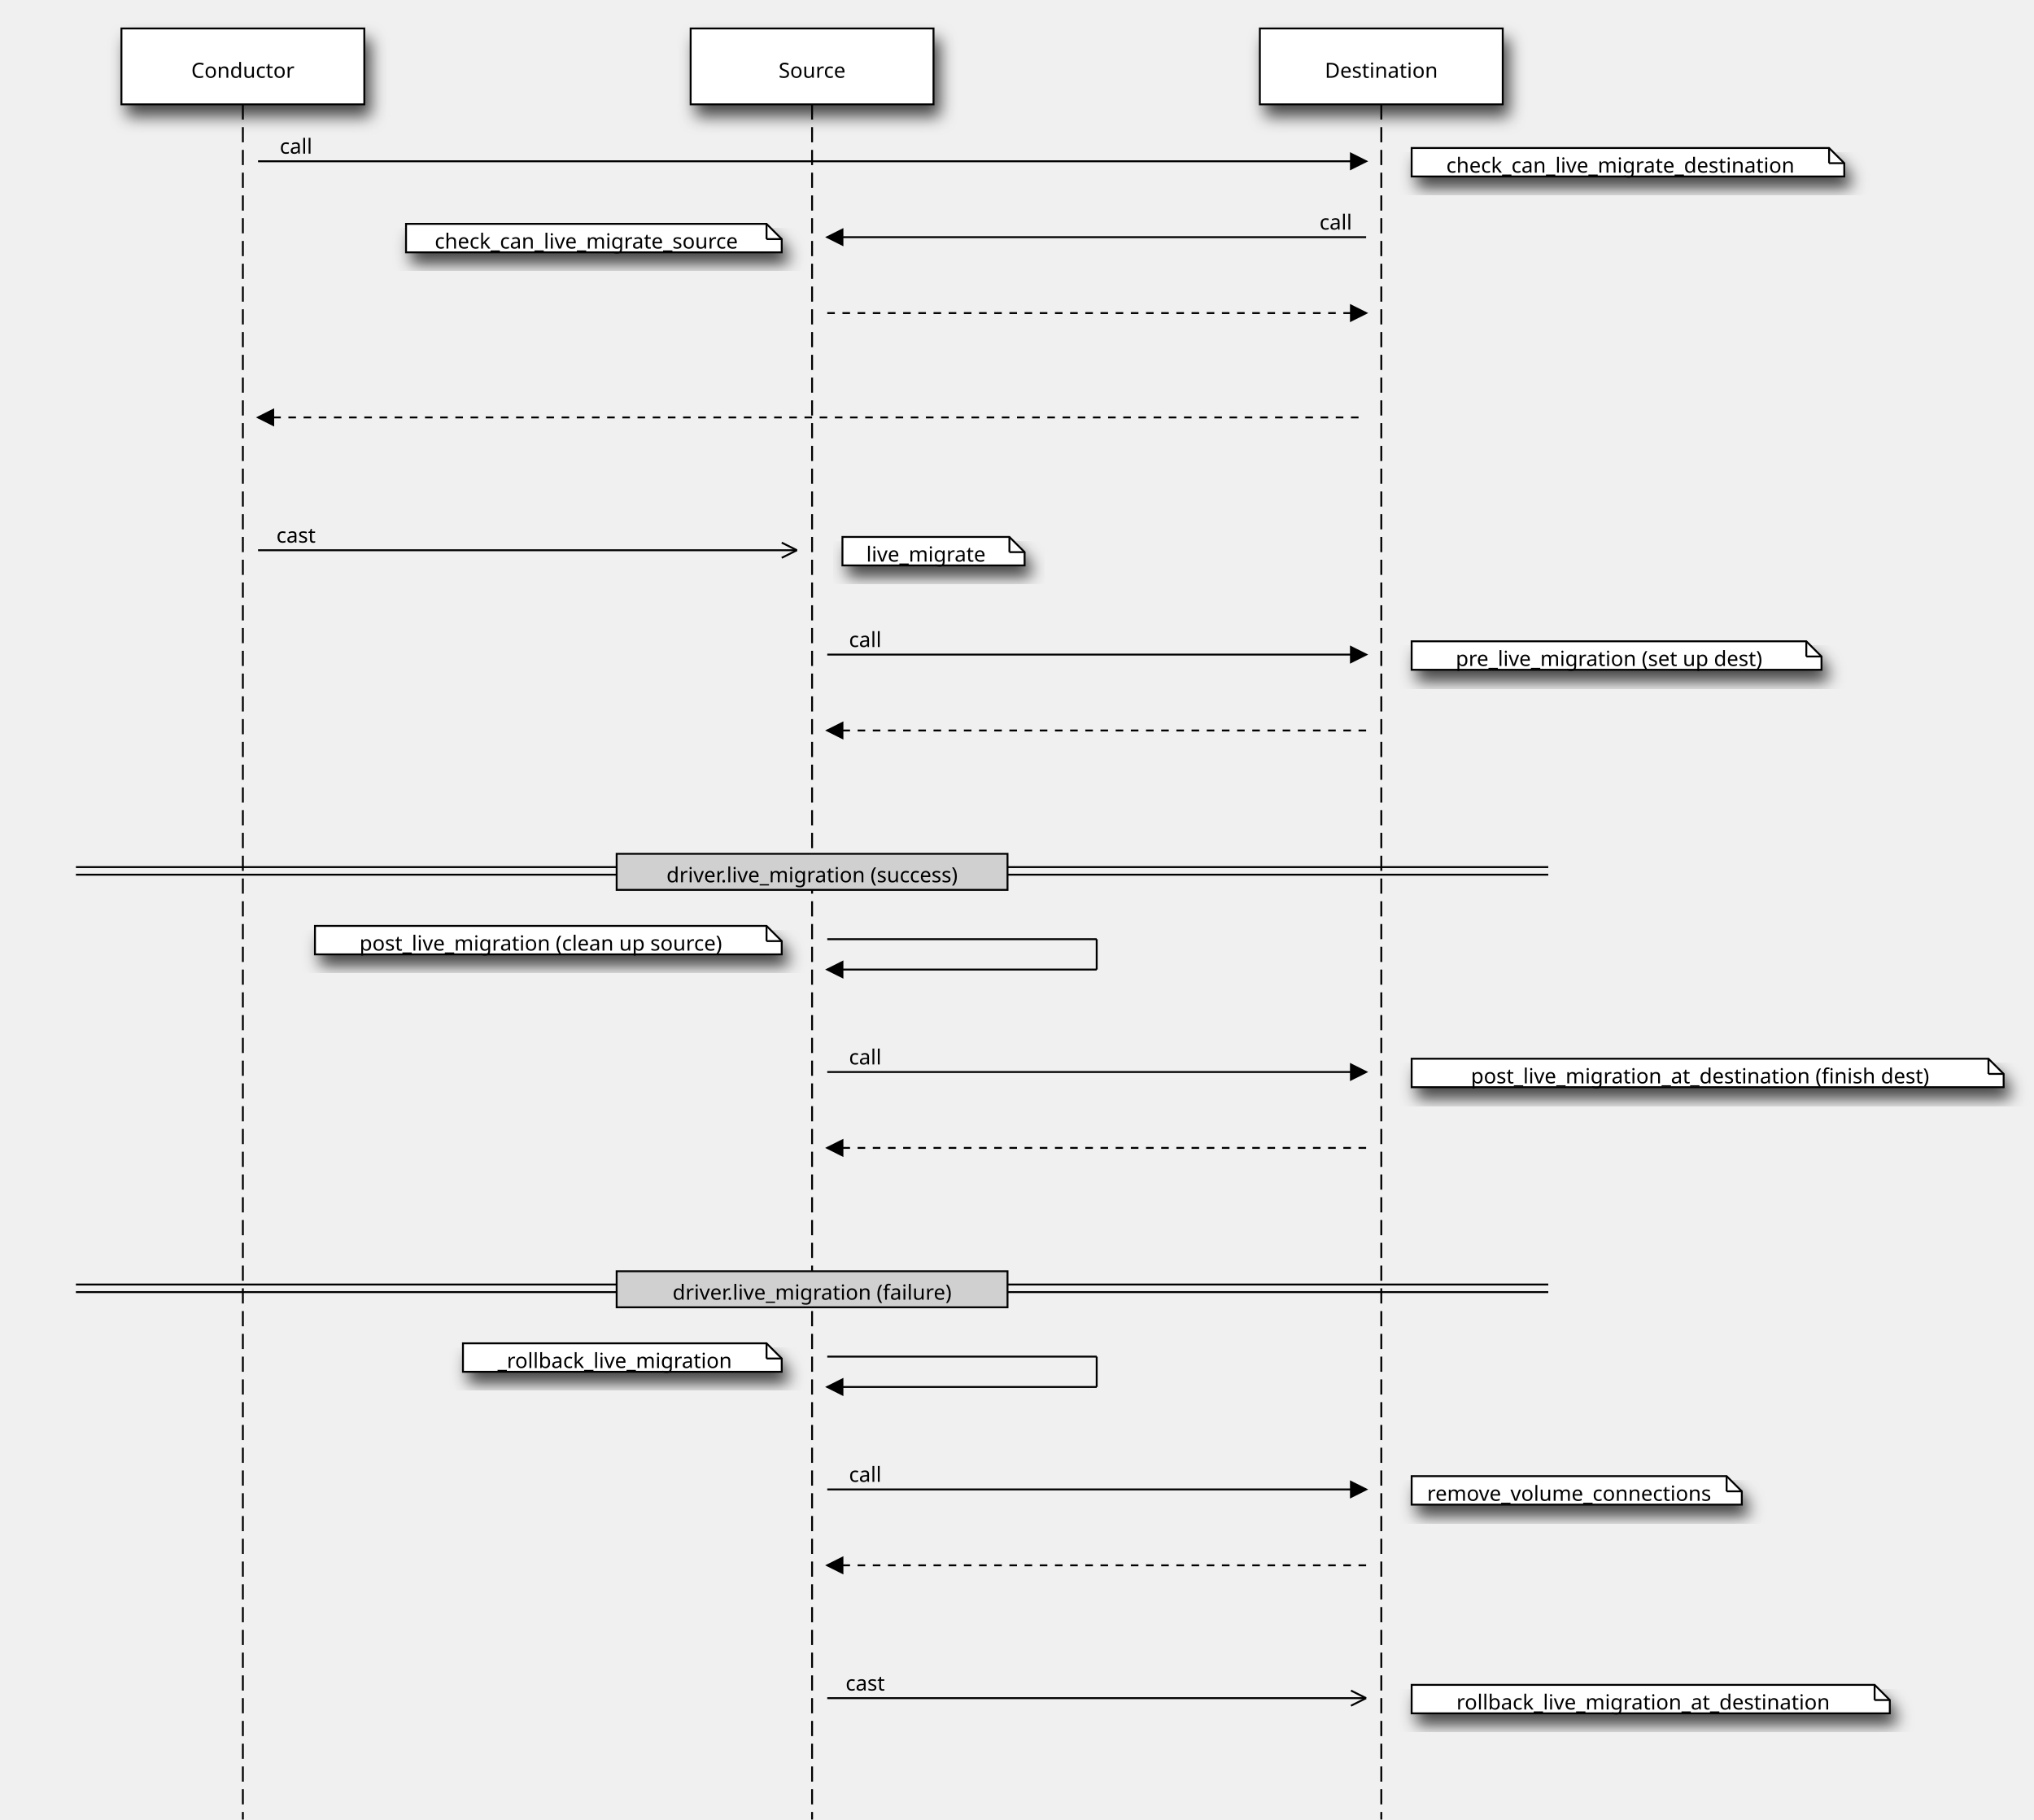
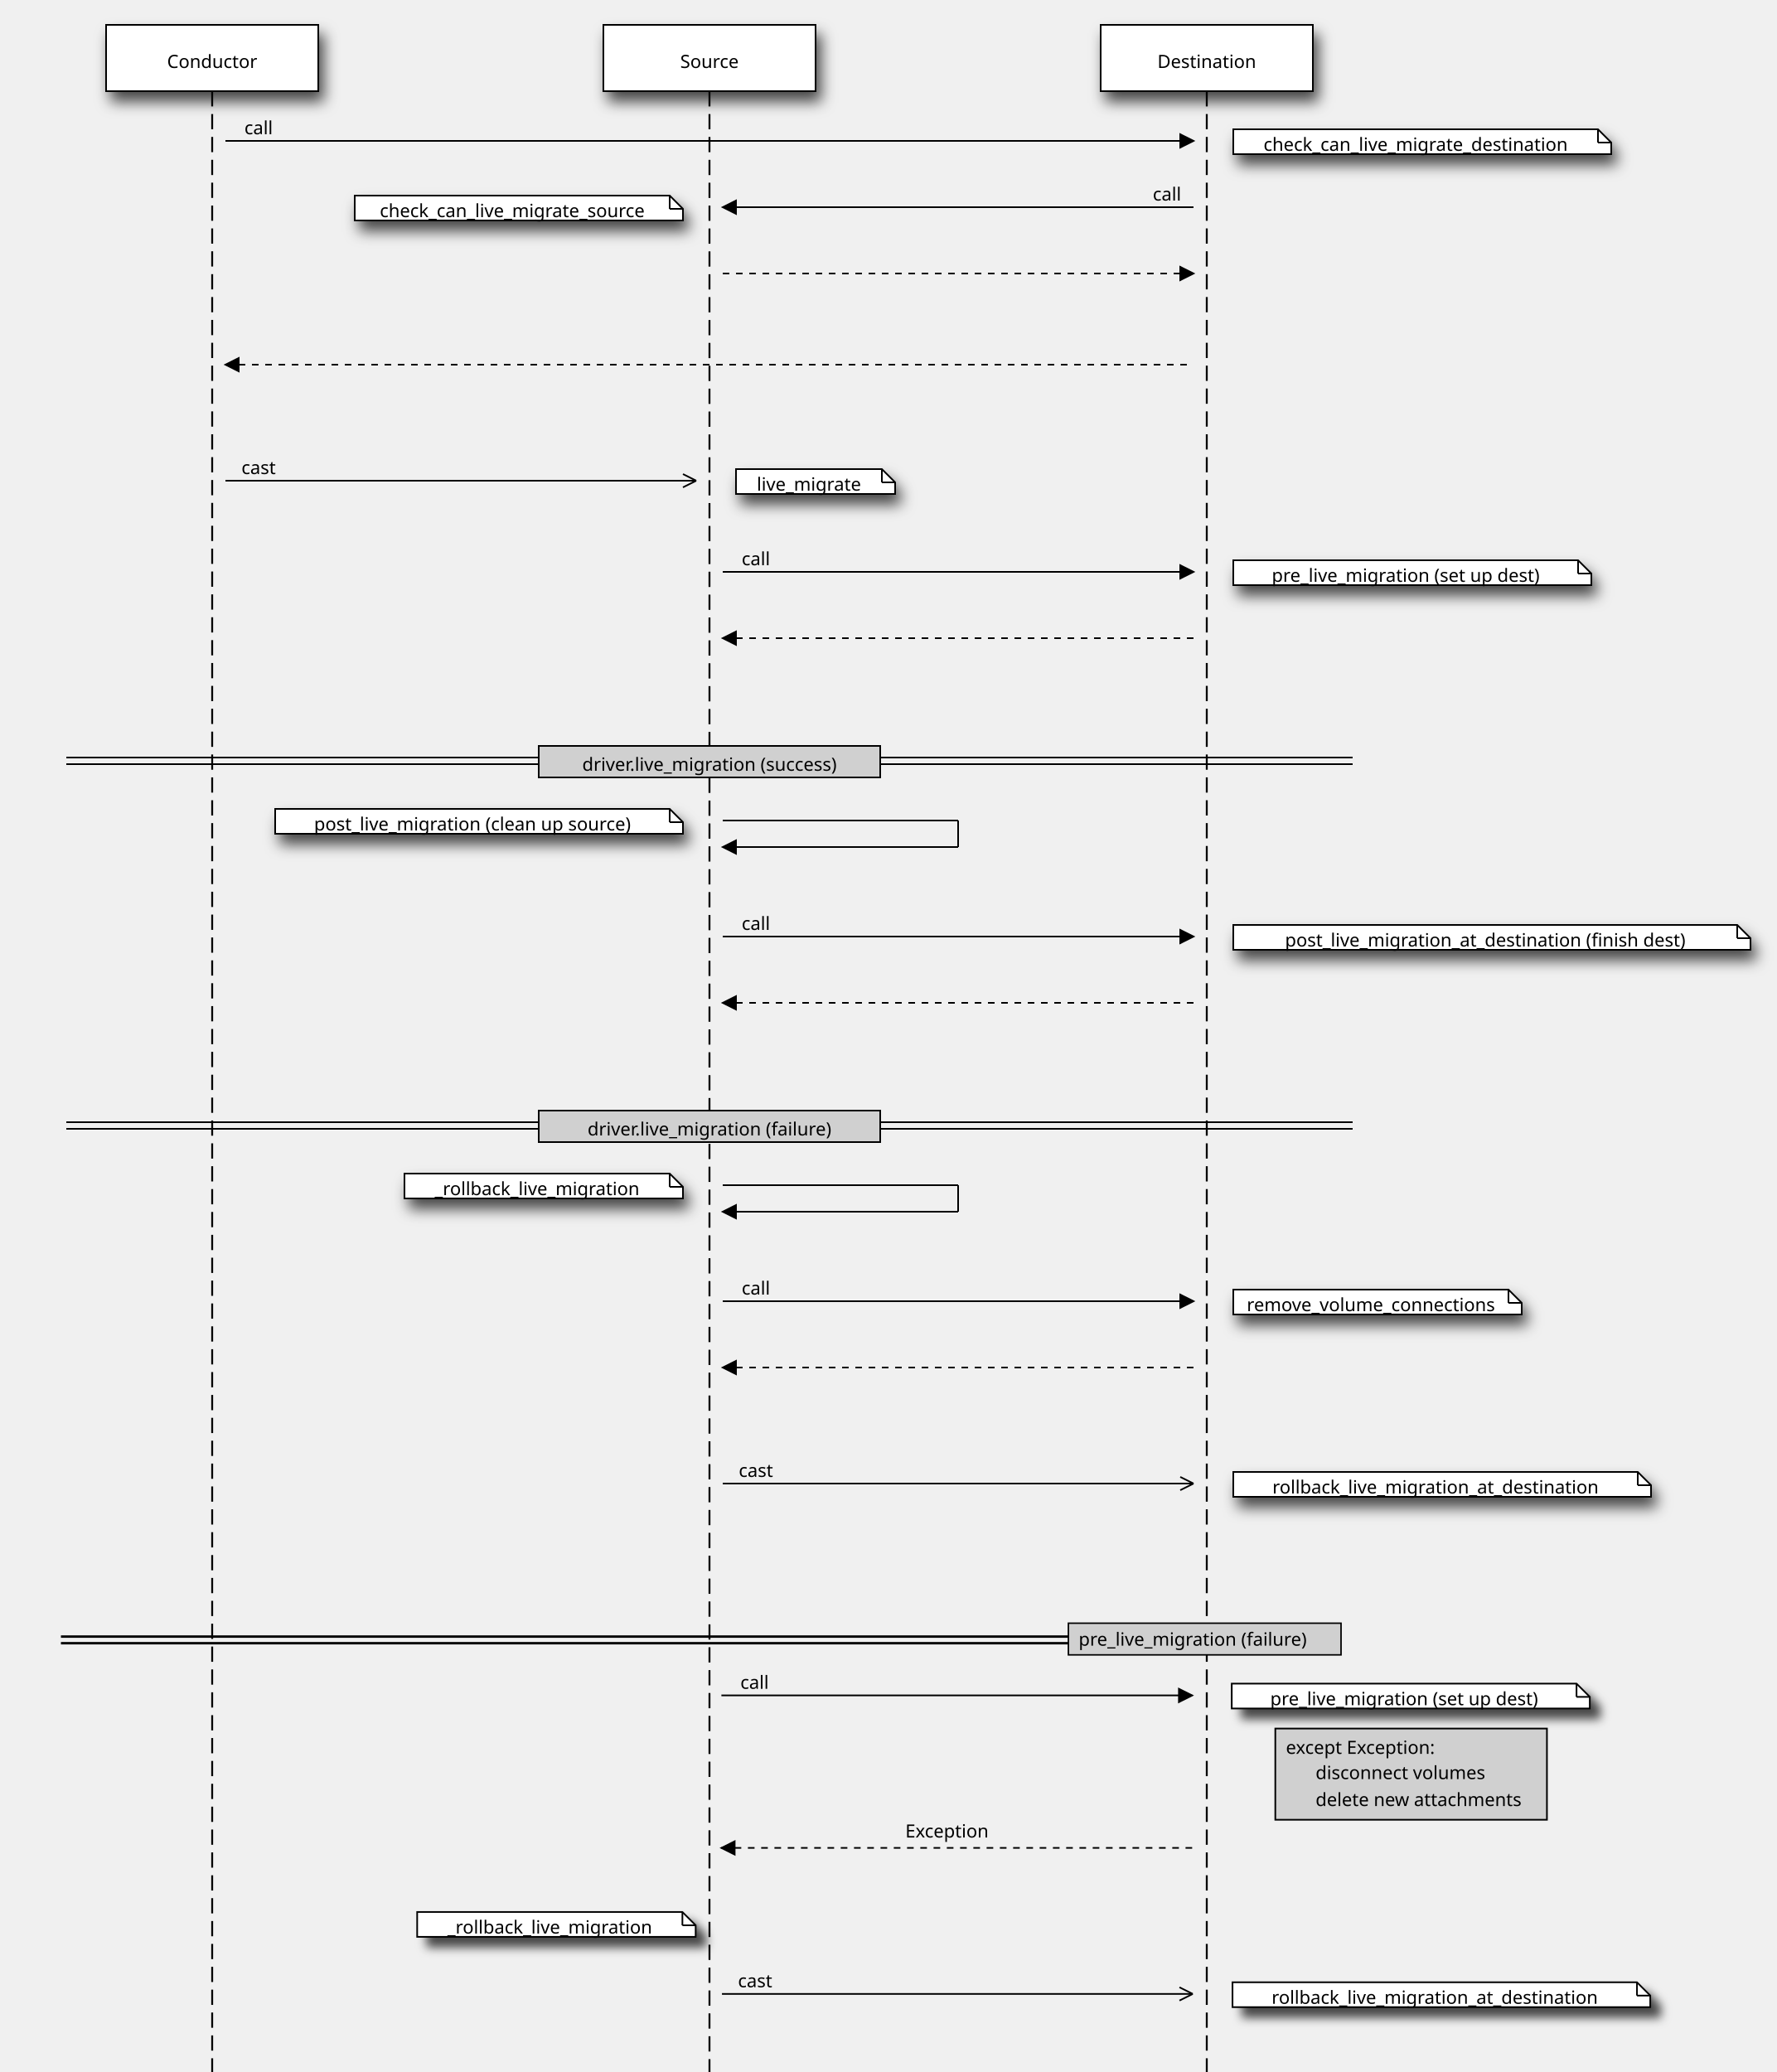
- <svg xmlns="http://www.w3.org/2000/svg" viewBox="0 0 1072 959">
+ <svg xmlns="http://www.w3.org/2000/svg" width="1072" height="1250" version="1.1" viewBox="0 0 1072 1250">
  <defs id="defs_block">
-     <filter height="1.504" id="filter_blur" width="1.157" x="-0.079" y="-0.252">
-       <feGaussianBlur id="feGaussianBlur3780" stdDeviation="4.2" />
+     <filter id="filter_blur" x="-.11" y="-.705" width="1.22" height="2.411">
+       <feGaussianBlur stdDeviation="4.2" />
+     </filter>
+     <filter id="filter112" x="-.031" y="-.513" width="1.085" height="2.427" color-interpolation-filters="sRGB">
+       <feFlood flood-color="rgb(0,0,0)" flood-opacity=".698" in="SourceGraphic" result="flood" />
+       <feGaussianBlur in="SourceGraphic" result="blur" stdDeviation="3" />
+       <feOffset dx="6" dy="6" in="blur" result="offset" />
+       <feComposite in="flood" in2="offset" operator="in" result="comp1" />
+       <feComposite in="SourceGraphic" in2="comp1" result="comp2" />
+     </filter>
+     <filter id="filter114" x="-.046" y="-.513" width="1.127" height="2.427" color-interpolation-filters="sRGB">
+       <feFlood flood-color="rgb(0,0,0)" flood-opacity=".698" in="SourceGraphic" result="flood" />
+       <feGaussianBlur in="SourceGraphic" result="blur" stdDeviation="3" />
+       <feOffset dx="6" dy="6" in="blur" result="offset" />
+       <feComposite in="flood" in2="offset" operator="in" result="comp1" />
+       <feComposite in="SourceGraphic" in2="comp1" result="comp2" />
+     </filter>
+     <filter id="filter134" x="-.036" y="-.513" width="1.099" height="2.427" color-interpolation-filters="sRGB">
+       <feFlood flood-color="rgb(0,0,0)" flood-opacity=".698" in="SourceGraphic" result="flood" />
+       <feGaussianBlur in="SourceGraphic" result="blur" stdDeviation="3" />
+       <feOffset dx="6" dy="6" in="blur" result="offset" />
+       <feComposite in="flood" in2="offset" operator="in" result="comp1" />
+       <feComposite in="SourceGraphic" in2="comp1" result="comp2" />
    </filter>
  </defs>
-   <polygon fill="rgb(0,0,0)" points="747,84 967,84 975,92 975,99 747,99 747,84" stroke="rgb(0,0,0)" style="filter:url(#filter_blur);opacity:0.7;fill-opacity:1" />
-   <polygon fill="rgb(0,0,0)" points="217,124 407,124 415,132 415,139 217,139 217,124" stroke="rgb(0,0,0)" style="filter:url(#filter_blur);opacity:0.7;fill-opacity:1" />
-   <polygon fill="rgb(0,0,0)" points="447,289 535,289 543,297 543,304 447,304 447,289" stroke="rgb(0,0,0)" style="filter:url(#filter_blur);opacity:0.7;fill-opacity:1" />
-   <polygon fill="rgb(0,0,0)" points="747,344 955,344 963,352 963,359 747,359 747,344" stroke="rgb(0,0,0)" style="filter:url(#filter_blur);opacity:0.7;fill-opacity:1" />
-   <polygon fill="rgb(0,0,0)" points="169,494 407,494 415,502 415,509 169,509 169,494" stroke="rgb(0,0,0)" style="filter:url(#filter_blur);opacity:0.7;fill-opacity:1" />
-   <polygon fill="rgb(0,0,0)" points="747,564 1051,564 1059,572 1059,579 747,579 747,564" stroke="rgb(0,0,0)" style="filter:url(#filter_blur);opacity:0.7;fill-opacity:1" />
-   <polygon fill="rgb(0,0,0)" points="247,714 407,714 415,722 415,729 247,729 247,714" stroke="rgb(0,0,0)" style="filter:url(#filter_blur);opacity:0.7;fill-opacity:1" />
-   <polygon fill="rgb(0,0,0)" points="747,784 913,784 921,792 921,799 747,799 747,784" stroke="rgb(0,0,0)" style="filter:url(#filter_blur);opacity:0.7;fill-opacity:1" />
-   <polygon fill="rgb(0,0,0)" points="747,894 991,894 999,902 999,909 747,909 747,894" stroke="rgb(0,0,0)" style="filter:url(#filter_blur);opacity:0.7;fill-opacity:1" />
-   <rect fill="rgb(0,0,0)" height="40" stroke="rgb(0,0,0)" style="filter:url(#filter_blur);opacity:0.7;fill-opacity:1" width="128" x="67" y="21" />
-   <rect fill="rgb(0,0,0)" height="40" stroke="rgb(0,0,0)" style="filter:url(#filter_blur);opacity:0.7;fill-opacity:1" width="128" x="367" y="21" />
-   <rect fill="rgb(0,0,0)" height="40" stroke="rgb(0,0,0)" style="filter:url(#filter_blur);opacity:0.7;fill-opacity:1" width="128" x="667" y="21" />
-   <path d="M 128 55 L 128 959" fill="none" stroke="rgb(0,0,0)" stroke-dasharray="8 4" />
-   <path d="M 428 55 L 428 959" fill="none" stroke="rgb(0,0,0)" stroke-dasharray="8 4" />
-   <path d="M 728 55 L 728 959" fill="none" stroke="rgb(0,0,0)" stroke-dasharray="8 4" />
-   <rect fill="rgb(255,255,255)" height="40" stroke="rgb(0,0,0)" width="128" x="64" y="15" />
-   <text fill="rgb(0,0,0)" font-family="sans-serif" font-size="11" font-style="normal" font-weight="normal" text-anchor="middle" textLength="54" x="128.0" y="41">Conductor</text>
-   <rect fill="rgb(255,255,255)" height="40" stroke="rgb(0,0,0)" width="128" x="364" y="15" />
-   <text fill="rgb(0,0,0)" font-family="sans-serif" font-size="11" font-style="normal" font-weight="normal" text-anchor="middle" textLength="36" x="428.0" y="41">Source</text>
-   <rect fill="rgb(255,255,255)" height="40" stroke="rgb(0,0,0)" width="128" x="664" y="15" />
-   <text fill="rgb(0,0,0)" font-family="sans-serif" font-size="11" font-style="normal" font-weight="normal" text-anchor="middle" textLength="66" x="728.0" y="41">Destination</text>
-   <path d="M 136 85 L 720 85" fill="none" stroke="rgb(0,0,0)" />
-   <polygon fill="rgb(0,0,0)" points="712,81 720,85 712,89" stroke="rgb(0,0,0)" />
-   <polygon fill="rgb(255,255,255)" points="744,78 964,78 972,86 972,93 744,93 744,78" stroke="rgb(0,0,0)" />
-   <path d="M 964 78 L 964 86" fill="none" stroke="rgb(0,0,0)" />
-   <path d="M 964 86 L 972 86" fill="none" stroke="rgb(0,0,0)" />
-   <text fill="rgb(0,0,0)" font-family="sans-serif" font-size="11" font-style="normal" font-weight="normal" text-anchor="middle" textLength="204" x="854.0" y="91">check_can_live_migrate_destination</text>
-   <path d="M 436 125 L 720 125" fill="none" stroke="rgb(0,0,0)" />
-   <polygon fill="rgb(0,0,0)" points="444,121 436,125 444,129" stroke="rgb(0,0,0)" />
-   <polygon fill="rgb(255,255,255)" points="214,118 404,118 412,126 412,133 214,133 214,118" stroke="rgb(0,0,0)" />
-   <path d="M 404 118 L 404 126" fill="none" stroke="rgb(0,0,0)" />
-   <path d="M 404 126 L 412 126" fill="none" stroke="rgb(0,0,0)" />
-   <text fill="rgb(0,0,0)" font-family="sans-serif" font-size="11" font-style="normal" font-weight="normal" text-anchor="middle" textLength="174" x="309.0" y="131">check_can_live_migrate_source</text>
-   <path d="M 436 165 L 720 165" fill="none" stroke="rgb(0,0,0)" stroke-dasharray="4" />
-   <polygon fill="rgb(0,0,0)" points="712,161 720,165 712,169" stroke="rgb(0,0,0)" />
-   <path d="M 136 220 L 720 220" fill="none" stroke="rgb(0,0,0)" stroke-dasharray="4" />
-   <polygon fill="rgb(0,0,0)" points="144,216 136,220 144,224" stroke="rgb(0,0,0)" />
-   <path d="M 136 290 L 420 290" fill="none" stroke="rgb(0,0,0)" />
-   <path d="M 412 286 L 420 290" fill="none" stroke="rgb(0,0,0)" />
-   <path d="M 420 290 L 412 294" fill="none" stroke="rgb(0,0,0)" />
-   <polygon fill="rgb(255,255,255)" points="444,283 532,283 540,291 540,298 444,298 444,283" stroke="rgb(0,0,0)" />
-   <path d="M 532 283 L 532 291" fill="none" stroke="rgb(0,0,0)" />
-   <path d="M 532 291 L 540 291" fill="none" stroke="rgb(0,0,0)" />
-   <text fill="rgb(0,0,0)" font-family="sans-serif" font-size="11" font-style="normal" font-weight="normal" text-anchor="middle" textLength="72" x="488.0" y="296">live_migrate</text>
-   <path d="M 436 345 L 720 345" fill="none" stroke="rgb(0,0,0)" />
-   <polygon fill="rgb(0,0,0)" points="712,341 720,345 712,349" stroke="rgb(0,0,0)" />
-   <polygon fill="rgb(255,255,255)" points="744,338 952,338 960,346 960,353 744,353 744,338" stroke="rgb(0,0,0)" />
-   <path d="M 952 338 L 952 346" fill="none" stroke="rgb(0,0,0)" />
-   <path d="M 952 346 L 960 346" fill="none" stroke="rgb(0,0,0)" />
-   <text fill="rgb(0,0,0)" font-family="sans-serif" font-size="11" font-style="normal" font-weight="normal" text-anchor="middle" textLength="192" x="848.0" y="351">pre_live_migration (set up dest)</text>
-   <path d="M 436 385 L 720 385" fill="none" stroke="rgb(0,0,0)" stroke-dasharray="4" />
-   <polygon fill="rgb(0,0,0)" points="444,381 436,385 444,389" stroke="rgb(0,0,0)" />
-   <path d="M 436 495 L 578 495" fill="none" stroke="rgb(0,0,0)" />
-   <path d="M 578 495 L 578 511" fill="none" stroke="rgb(0,0,0)" />
-   <path d="M 578 511 L 436 511" fill="none" stroke="rgb(0,0,0)" />
-   <polygon fill="rgb(0,0,0)" points="444,507 436,511 444,515" stroke="rgb(0,0,0)" />
-   <polygon fill="rgb(255,255,255)" points="166,488 404,488 412,496 412,503 166,503 166,488" stroke="rgb(0,0,0)" />
-   <path d="M 404 488 L 404 496" fill="none" stroke="rgb(0,0,0)" />
-   <path d="M 404 496 L 412 496" fill="none" stroke="rgb(0,0,0)" />
-   <text fill="rgb(0,0,0)" font-family="sans-serif" font-size="11" font-style="normal" font-weight="normal" text-anchor="middle" textLength="222" x="285.0" y="501">post_live_migration (clean up source)</text>
-   <path d="M 436 565 L 720 565" fill="none" stroke="rgb(0,0,0)" />
-   <polygon fill="rgb(0,0,0)" points="712,561 720,565 712,569" stroke="rgb(0,0,0)" />
-   <polygon fill="rgb(255,255,255)" points="744,558 1048,558 1056,566 1056,573 744,573 744,558" stroke="rgb(0,0,0)" />
-   <path d="M 1048 558 L 1048 566" fill="none" stroke="rgb(0,0,0)" />
-   <path d="M 1048 566 L 1056 566" fill="none" stroke="rgb(0,0,0)" />
-   <text fill="rgb(0,0,0)" font-family="sans-serif" font-size="11" font-style="normal" font-weight="normal" text-anchor="middle" textLength="288" x="896.0" y="571">post_live_migration_at_destination (finish dest)</text>
-   <path d="M 436 605 L 720 605" fill="none" stroke="rgb(0,0,0)" stroke-dasharray="4" />
-   <polygon fill="rgb(0,0,0)" points="444,601 436,605 444,609" stroke="rgb(0,0,0)" />
-   <path d="M 436 715 L 578 715" fill="none" stroke="rgb(0,0,0)" />
-   <path d="M 578 715 L 578 731" fill="none" stroke="rgb(0,0,0)" />
-   <path d="M 578 731 L 436 731" fill="none" stroke="rgb(0,0,0)" />
-   <polygon fill="rgb(0,0,0)" points="444,727 436,731 444,735" stroke="rgb(0,0,0)" />
-   <polygon fill="rgb(255,255,255)" points="244,708 404,708 412,716 412,723 244,723 244,708" stroke="rgb(0,0,0)" />
-   <path d="M 404 708 L 404 716" fill="none" stroke="rgb(0,0,0)" />
-   <path d="M 404 716 L 412 716" fill="none" stroke="rgb(0,0,0)" />
-   <text fill="rgb(0,0,0)" font-family="sans-serif" font-size="11" font-style="normal" font-weight="normal" text-anchor="middle" textLength="144" x="324.0" y="721">_rollback_live_migration</text>
-   <path d="M 436 785 L 720 785" fill="none" stroke="rgb(0,0,0)" />
-   <polygon fill="rgb(0,0,0)" points="712,781 720,785 712,789" stroke="rgb(0,0,0)" />
-   <polygon fill="rgb(255,255,255)" points="744,778 910,778 918,786 918,793 744,793 744,778" stroke="rgb(0,0,0)" />
-   <path d="M 910 778 L 910 786" fill="none" stroke="rgb(0,0,0)" />
-   <path d="M 910 786 L 918 786" fill="none" stroke="rgb(0,0,0)" />
-   <text fill="rgb(0,0,0)" font-family="sans-serif" font-size="11" font-style="normal" font-weight="normal" text-anchor="middle" textLength="150" x="827.0" y="791">remove_volume_connections</text>
-   <path d="M 436 825 L 720 825" fill="none" stroke="rgb(0,0,0)" stroke-dasharray="4" />
-   <polygon fill="rgb(0,0,0)" points="444,821 436,825 444,829" stroke="rgb(0,0,0)" />
-   <path d="M 436 895 L 720 895" fill="none" stroke="rgb(0,0,0)" />
-   <path d="M 712 891 L 720 895" fill="none" stroke="rgb(0,0,0)" />
-   <path d="M 720 895 L 712 899" fill="none" stroke="rgb(0,0,0)" />
-   <polygon fill="rgb(255,255,255)" points="744,888 988,888 996,896 996,903 744,903 744,888" stroke="rgb(0,0,0)" />
-   <path d="M 988 888 L 988 896" fill="none" stroke="rgb(0,0,0)" />
-   <path d="M 988 896 L 996 896" fill="none" stroke="rgb(0,0,0)" />
-   <text fill="rgb(0,0,0)" font-family="sans-serif" font-size="11" font-style="normal" font-weight="normal" text-anchor="middle" textLength="228" x="866.0" y="901">rollback_live_migration_at_destination</text>
-   <text fill="rgb(0,0,0)" font-family="sans-serif" font-size="11" font-style="normal" font-weight="normal" text-anchor="middle" textLength="24" x="156.0" y="81">call</text>
-   <text fill="rgb(0,0,0)" font-family="sans-serif" font-size="11" font-style="normal" font-weight="normal" text-anchor="middle" textLength="24" x="704.0" y="121">call</text>
-   <text fill="rgb(0,0,0)" font-family="sans-serif" font-size="11" font-style="normal" font-weight="normal" text-anchor="middle" textLength="24" x="156.0" y="286">cast</text>
-   <text fill="rgb(0,0,0)" font-family="sans-serif" font-size="11" font-style="normal" font-weight="normal" text-anchor="middle" textLength="24" x="456.0" y="341">call</text>
-   <text fill="rgb(0,0,0)" font-family="sans-serif" font-size="11" font-style="normal" font-weight="normal" text-anchor="middle" textLength="24" x="456.0" y="561">call</text>
-   <text fill="rgb(0,0,0)" font-family="sans-serif" font-size="11" font-style="normal" font-weight="normal" text-anchor="middle" textLength="24" x="456.0" y="781">call</text>
-   <text fill="rgb(0,0,0)" font-family="sans-serif" font-size="11" font-style="normal" font-weight="normal" text-anchor="middle" textLength="24" x="456.0" y="891">cast</text>
-   <path d="M 40 457 L 325 457" fill="none" stroke="rgb(0,0,0)" />
-   <path d="M 40 461 L 325 461" fill="none" stroke="rgb(0,0,0)" />
-   <path d="M 531 457 L 816 457" fill="none" stroke="rgb(0,0,0)" />
-   <path d="M 531 461 L 816 461" fill="none" stroke="rgb(0,0,0)" />
-   <rect fill="rgb(208,208,208)" height="19" stroke="rgb(0,0,0)" width="206" x="325" y="450" />
-   <text fill="rgb(0,0,0)" font-family="sans-serif" font-size="11" font-style="normal" font-weight="normal" text-anchor="middle" textLength="186" x="428.0" y="465">driver.live_migration (success)</text>
-   <path d="M 40 677 L 325 677" fill="none" stroke="rgb(0,0,0)" />
-   <path d="M 40 681 L 325 681" fill="none" stroke="rgb(0,0,0)" />
-   <path d="M 531 677 L 816 677" fill="none" stroke="rgb(0,0,0)" />
-   <path d="M 531 681 L 816 681" fill="none" stroke="rgb(0,0,0)" />
-   <rect fill="rgb(208,208,208)" height="19" stroke="rgb(0,0,0)" width="206" x="325" y="670" />
-   <text fill="rgb(0,0,0)" font-family="sans-serif" font-size="11" font-style="normal" font-weight="normal" text-anchor="middle" textLength="186" x="428.0" y="685">driver.live_migration (failure)</text>
+   <g stroke="#000">
+     <polygon points="747 99 747 84 967 84 975 92 975 99" filter="url(#filter_blur)" opacity=".7" />
+     <polygon points="217 139 217 124 407 124 415 132 415 139" filter="url(#filter_blur)" opacity=".7" />
+     <polygon points="447 304 447 289 535 289 543 297 543 304" filter="url(#filter_blur)" opacity=".7" />
+     <polygon points="747 359 747 344 955 344 963 352 963 359" filter="url(#filter_blur)" opacity=".7" />
+     <polygon points="169 509 169 494 407 494 415 502 415 509" filter="url(#filter_blur)" opacity=".7" />
+     <polygon points="747 579 747 564 1051 564 1059 572 1059 579" filter="url(#filter_blur)" opacity=".7" />
+     <polygon points="247 729 247 714 407 714 415 722 415 729" filter="url(#filter_blur)" opacity=".7" />
+     <polygon points="747 799 747 784 913 784 921 792 921 799" filter="url(#filter_blur)" opacity=".7" />
+     <polygon points="747 909 747 894 991 894 999 902 999 909" filter="url(#filter_blur)" opacity=".7" />
+     <rect x="67" y="21" width="128" height="40" filter="url(#filter_blur)" opacity=".7" />
+     <rect x="367" y="21" width="128" height="40" filter="url(#filter_blur)" opacity=".7" />
+     <rect x="667" y="21" width="128" height="40" filter="url(#filter_blur)" opacity=".7" />
+   </g>
+   <g fill="none" stroke="#000">
+     <path d="m128 55v1195.3" stroke-dasharray="9.199, 4.6" stroke-width="1.15" />
+     <path d="m428 55v1196.4" stroke-dasharray="9.203, 4.602" stroke-width="1.15" />
+     <path d="m728 55v1195.3" stroke-dasharray="9.199, 4.6" stroke-width="1.15" />
+   </g>
+   <rect x="64" y="15" width="128" height="40" fill="#fff" stroke="#000" />
+   <text x="128" y="41" fill="#000000" font-family="sans-serif" font-size="11px" text-anchor="middle" textLength="54">Conductor</text>
+   <rect x="364" y="15" width="128" height="40" fill="#fff" stroke="#000" />
+   <text x="428" y="41" fill="#000000" font-family="sans-serif" font-size="11px" text-anchor="middle" textLength="36">Source</text>
+   <rect x="664" y="15" width="128" height="40" fill="#fff" stroke="#000" />
+   <text x="728" y="41" fill="#000000" font-family="sans-serif" font-size="11px" text-anchor="middle" textLength="66">Destination</text>
+   <g stroke="#000">
+     <path d="m136 85h584" fill="none" />
+     <polygon points="712 81 720 85 712 89" />
+     <polygon points="744 93 744 78 964 78 972 86 972 93" fill="#fff" />
+     <path d="m964 78v8" fill="none" />
+     <path d="m964 86h8" fill="none" />
+   </g>
+   <text x="854" y="91" fill="#000000" font-family="sans-serif" font-size="11px" text-anchor="middle" textLength="204">check_can_live_migrate_destination</text>
+   <g stroke="#000">
+     <path d="m436 125h284" fill="none" />
+     <polygon points="444 121 436 125 444 129" />
+     <polygon points="214 133 214 118 404 118 412 126 412 133" fill="#fff" />
+     <path d="m404 118v8" fill="none" />
+     <path d="m404 126h8" fill="none" />
+   </g>
+   <text x="309" y="131" fill="#000000" font-family="sans-serif" font-size="11px" text-anchor="middle" textLength="174">check_can_live_migrate_source</text>
+   <g stroke="#000">
+     <path d="m436 165h284" fill="none" stroke-dasharray="4" />
+     <polygon points="712 161 720 165 712 169" />
+     <path d="m136 220h584" fill="none" stroke-dasharray="4" />
+     <polygon points="144 216 136 220 144 224" />
+   </g>
+   <g fill="none" stroke="#000">
+     <path d="m136 290h284" />
+     <path d="m412 286 8 4" />
+     <path d="m420 290-8 4" />
+   </g>
+   <g stroke="#000">
+     <polygon points="444 298 444 283 532 283 540 291 540 298" fill="#fff" />
+     <path d="m532 283v8" fill="none" />
+     <path d="m532 291h8" fill="none" />
+   </g>
+   <text x="488" y="296" fill="#000000" font-family="sans-serif" font-size="11px" text-anchor="middle" textLength="72">live_migrate</text>
+   <g stroke="#000">
+     <path d="m436 345h284" fill="none" />
+     <polygon points="712 341 720 345 712 349" />
+     <polygon points="744 353 744 338 952 338 960 346 960 353" fill="#fff" />
+     <path d="m952 338v8" fill="none" />
+     <path d="m952 346h8" fill="none" />
+   </g>
+   <text x="848" y="351" fill="#000000" font-family="sans-serif" font-size="11px" text-anchor="middle" textLength="192">pre_live_migration (set up dest)</text>
+   <path d="m436 385h284" fill="none" stroke="#000" stroke-dasharray="4" />
+   <polygon points="444 381 436 385 444 389" stroke="#000" />
+   <g fill="none" stroke="#000">
+     <path d="m436 495h142" />
+     <path d="m578 495v16" />
+     <path d="m578 511h-142" />
+   </g>
+   <g stroke="#000">
+     <polygon points="444 507 436 511 444 515" />
+     <polygon points="166 503 166 488 404 488 412 496 412 503" fill="#fff" />
+     <path d="m404 488v8" fill="none" />
+     <path d="m404 496h8" fill="none" />
+   </g>
+   <text x="285" y="501" fill="#000000" font-family="sans-serif" font-size="11px" text-anchor="middle" textLength="222">post_live_migration (clean up source)</text>
+   <g stroke="#000">
+     <path d="m436 565h284" fill="none" />
+     <polygon points="712 561 720 565 712 569" />
+     <polygon points="1056 573 744 573 744 558 1048 558 1056 566" fill="#fff" />
+     <path d="m1048 558v8" fill="none" />
+     <path d="m1048 566h8" fill="none" />
+   </g>
+   <text x="896" y="571" fill="#000000" font-family="sans-serif" font-size="11px" text-anchor="middle" textLength="288">post_live_migration_at_destination (finish dest)</text>
+   <path d="m436 605h284" fill="none" stroke="#000" stroke-dasharray="4" />
+   <polygon points="444 601 436 605 444 609" stroke="#000" />
+   <g fill="none" stroke="#000">
+     <path d="m436 715h142" />
+     <path d="m578 715v16" />
+     <path d="m578 731h-142" />
+   </g>
+   <g stroke="#000">
+     <polygon points="444 727 436 731 444 735" />
+     <polygon points="244 723 244 708 404 708 412 716 412 723" fill="#fff" />
+     <path d="m404 708v8" fill="none" />
+     <path d="m404 716h8" fill="none" />
+   </g>
+   <text x="324" y="721" fill="#000000" font-family="sans-serif" font-size="11px" text-anchor="middle" textLength="144">_rollback_live_migration</text>
+   <g stroke="#000">
+     <path d="m436 785h284" fill="none" />
+     <polygon points="712 781 720 785 712 789" />
+     <polygon points="744 793 744 778 910 778 918 786 918 793" fill="#fff" />
+     <path d="m910 778v8" fill="none" />
+     <path d="m910 786h8" fill="none" />
+   </g>
+   <text x="827" y="791" fill="#000000" font-family="sans-serif" font-size="11px" text-anchor="middle" textLength="150">remove_volume_connections</text>
+   <path d="m436 825h284" fill="none" stroke="#000" stroke-dasharray="4" />
+   <polygon points="444 821 436 825 444 829" stroke="#000" />
+   <g fill="none" stroke="#000">
+     <path d="m436 895h284" />
+     <path d="m712 891 8 4" />
+     <path d="m720 895-8 4" />
+   </g>
+   <g stroke="#000">
+     <polygon points="744 903 744 888 988 888 996 896 996 903" fill="#fff" />
+     <path d="m988 888v8" fill="none" />
+     <path d="m988 896h8" fill="none" />
+   </g>
+   <g fill="#000000" font-family="sans-serif" font-size="11px" text-anchor="middle">
+     <text x="866" y="901" textLength="228">rollback_live_migration_at_destination</text>
+     <text x="156" y="81" textLength="24">call</text>
+     <text x="704" y="121" textLength="24">call</text>
+     <text x="156" y="286" textLength="24">cast</text>
+     <text x="456" y="341" textLength="24">call</text>
+     <text x="456" y="561" textLength="24">call</text>
+     <text x="456" y="781" textLength="24">call</text>
+     <text x="456" y="891" textLength="24">cast</text>
+   </g>
+   <g fill="none" stroke="#000">
+     <path d="m435.53 1202.9h284" />
+     <path d="m711.53 1198.9 8 4" />
+     <path d="m719.53 1202.9-8 4" />
+   </g>
+   <g stroke="#000">
+     <polygon transform="translate(-.4697 307.88)" points="996 903 744 903 744 888 988 888 996 896" fill="#fff" filter="url(#filter112)" />
+     <path d="m987.53 1195.9v8" fill="none" />
+     <path d="m987.53 1203.9h8" fill="none" />
+   </g>
+   <text transform="translate(-.4697 307.88)" x="866" y="901" fill="#000000" font-family="sans-serif" font-size="11px" text-anchor="middle" textLength="228">rollback_live_migration_at_destination</text>
+   <text transform="translate(-.4697 307.88)" x="456" y="891" fill="#000000" font-family="sans-serif" font-size="11px" text-anchor="middle" textLength="24">cast</text>
+   <g fill="none" stroke="#000">
+     <path d="m40 457h285" />
+     <path d="m40 461h285" />
+     <path d="m531 457h285" />
+     <path d="m531 461h285" />
+   </g>
+   <rect x="325" y="450" width="206" height="19" fill="#d0d0d0" stroke="#000" />
+   <text x="428" y="465" fill="#000000" font-family="sans-serif" font-size="11px" text-anchor="middle" textLength="186">driver.live_migration (success)</text>
+   <g fill="none" stroke="#000">
+     <path d="m40 677h285" />
+     <path d="m40 681h285" />
+     <path d="m531 677h285" />
+     <path d="m531 681h285" />
+   </g>
+   <rect x="325" y="670" width="206" height="19" fill="#d0d0d0" stroke="#000" />
+   <text x="428" y="685" fill="#000000" font-family="sans-serif" font-size="11px" text-anchor="middle" textLength="186">driver.live_migration (failure)</text>
+   <g stroke="#000">
+     <path d="m36.758 987.32h607.82" fill="none" stroke-width="1.46" />
+     <path d="m36.758 991.32h607.82" fill="none" stroke-width="1.46" />
+     <rect x="644.52" y="979.25" width="164.48" height="19.104" fill="#d0d0d0" stroke-width=".896" />
+   </g>
+   <text transform="matrix(1.2901 0 0 1.4925 232.46 -61.454)" x="428" y="685" fill="#000000" font-family="sans-serif" font-size="7.927px" text-anchor="middle" style="font-variant-caps:normal;font-variant-east-asian:normal;font-variant-ligatures:normal;font-variant-numeric:normal" textLength="186">
+     <tspan x="428" y="685" />
+   </text>
+   <g stroke="#000">
+     <path d="m435.19 1022.8h284" fill="none" />
+     <polygon transform="translate(-.80621 677.83)" points="720 345 712 349 712 341" />
+     <path d="m435.19 1114.8h284" fill="none" stroke-dasharray="4" />
+     <polygon transform="translate(-.80621 729.83)" points="444 381 436 385 444 389" />
+   </g>
+   <text transform="translate(-.80621 677.83)" x="456" y="341" fill="#000000" font-family="sans-serif" font-size="11px" text-anchor="middle" textLength="24">call</text>
+   <text x="650.712" y="992.818" fill="#000000" font-family="sans-serif" font-size="11px" style="font-variant-caps:normal;font-variant-east-asian:normal;font-variant-ligatures:normal;font-variant-numeric:normal" xml:space="preserve">
+     <tspan x="650.712" y="992.818">pre_live_migration (failure)</tspan>
+   </text>
+   <g stroke="#000">
+     <polygon transform="translate(7.6667 445.48)" points="412 723 244 723 244 708 404 708 412 716" fill="#fff" filter="url(#filter114)" />
+     <path d="m411.67 1153.5v8" fill="none" />
+     <path d="m411.67 1161.5h8" fill="none" />
+   </g>
+   <text transform="translate(7.6667 445.48)" x="324" y="721" fill="#000000" font-family="sans-serif" font-size="11px" text-anchor="middle" textLength="144">_rollback_live_migration</text>
+   <text x="546.151" y="1108.545" fill="#000000" font-family="sans-serif" font-size="11px" style="font-variant-caps:normal;font-variant-east-asian:normal;font-variant-ligatures:normal;font-variant-numeric:normal" xml:space="preserve">
+     <tspan x="546.151" y="1108.545">Exception</tspan>
+   </text>
+   <g stroke="#000">
+     <polygon transform="translate(-.93939 677.7)" points="952 338 960 346 960 353 744 353 744 338" fill="#fff" filter="url(#filter134)" />
+     <path d="m951.06 1015.7v8" fill="none" />
+     <path d="m951.06 1023.7h8" fill="none" />
+   </g>
+   <text transform="translate(-.93939 677.7)" x="848" y="351" fill="#000000" font-family="sans-serif" font-size="11px" text-anchor="middle" textLength="192">pre_live_migration (set up dest)</text>
+   <rect x="769.35" y="1042.8" width="163.86" height="55.028" fill="#d0d0d0" stroke="#000" />
+   <g fill="#000000" font-family="sans-serif" font-size="11px">
+     <text x="775.734" y="1058.082" style="font-variant-caps:normal;font-variant-east-asian:normal;font-variant-ligatures:normal;font-variant-numeric:normal" xml:space="preserve">
+       <tspan x="775.734" y="1058.082">except Exception:</tspan>
+     </text>
+     <text x="793.643" y="1073.309" style="font-variant-caps:normal;font-variant-east-asian:normal;font-variant-ligatures:normal;font-variant-numeric:normal" xml:space="preserve">
+       <tspan x="793.643" y="1073.309">disconnect volumes</tspan>
+     </text>
+     <text x="793.643" y="1089.551" style="font-variant-caps:normal;font-variant-east-asian:normal;font-variant-ligatures:normal;font-variant-numeric:normal" xml:space="preserve">
+       <tspan x="793.643" y="1089.551">delete new attachments</tspan>
+     </text>
+   </g>
</svg>
